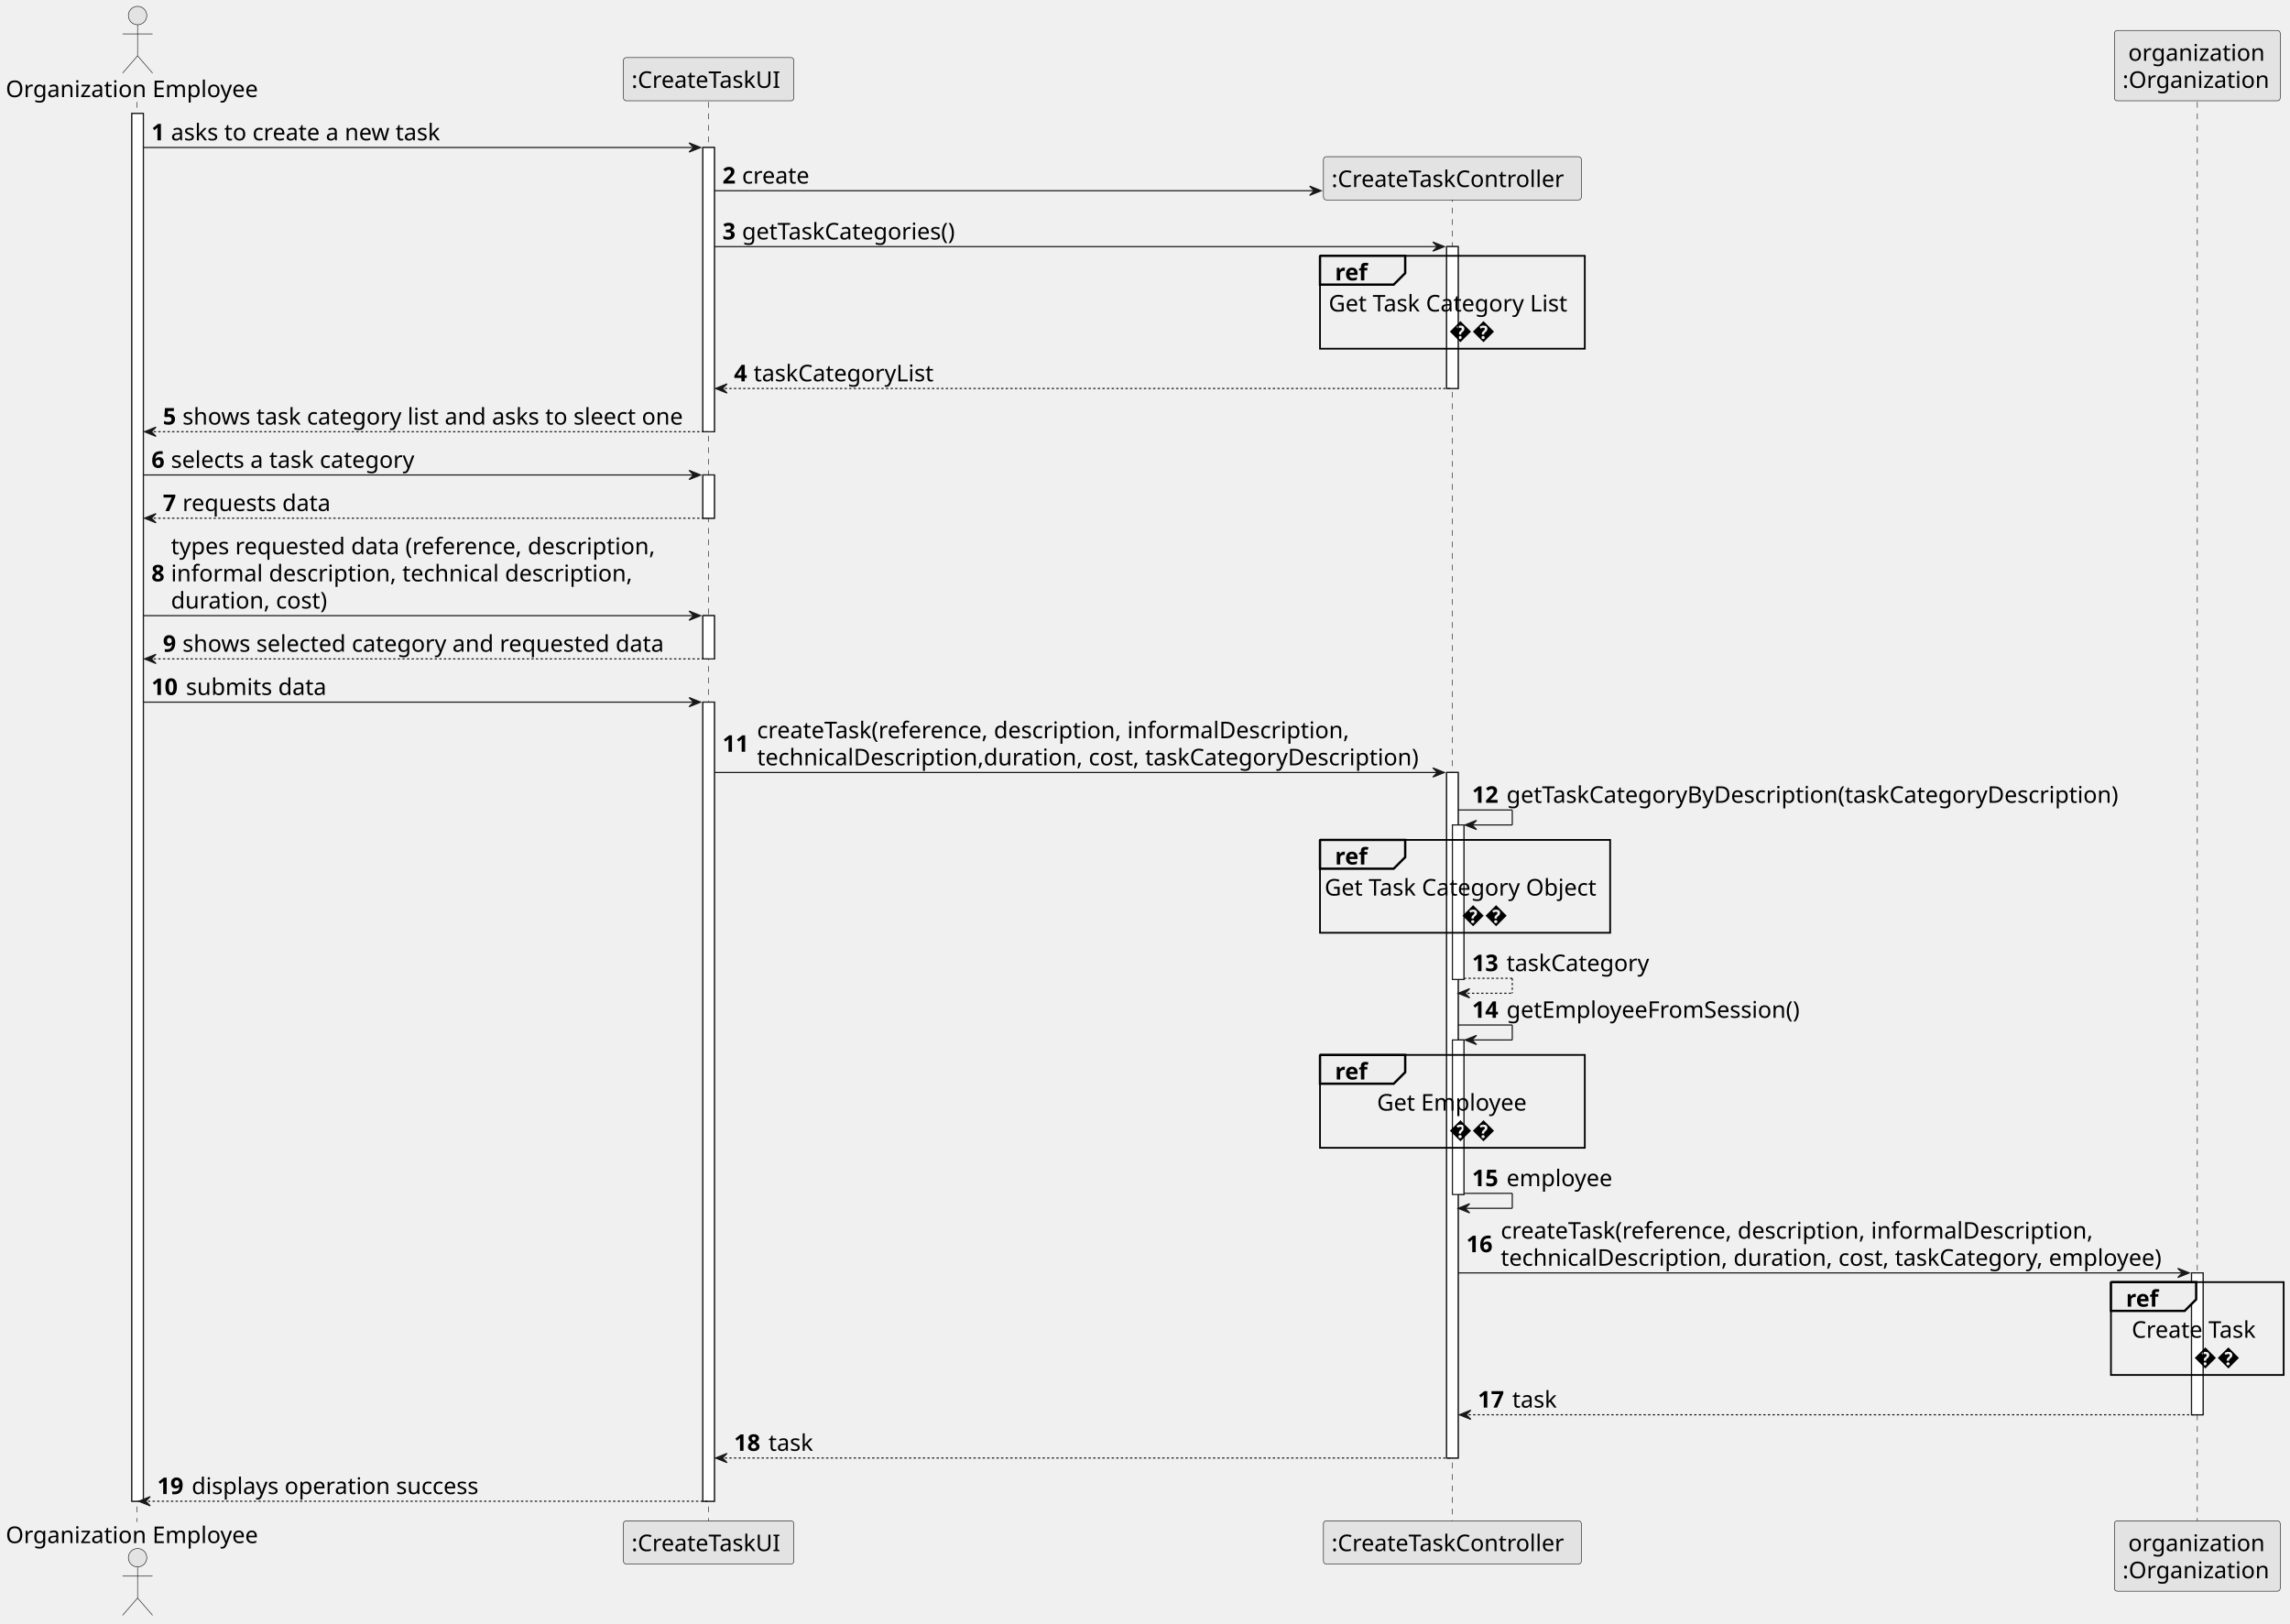
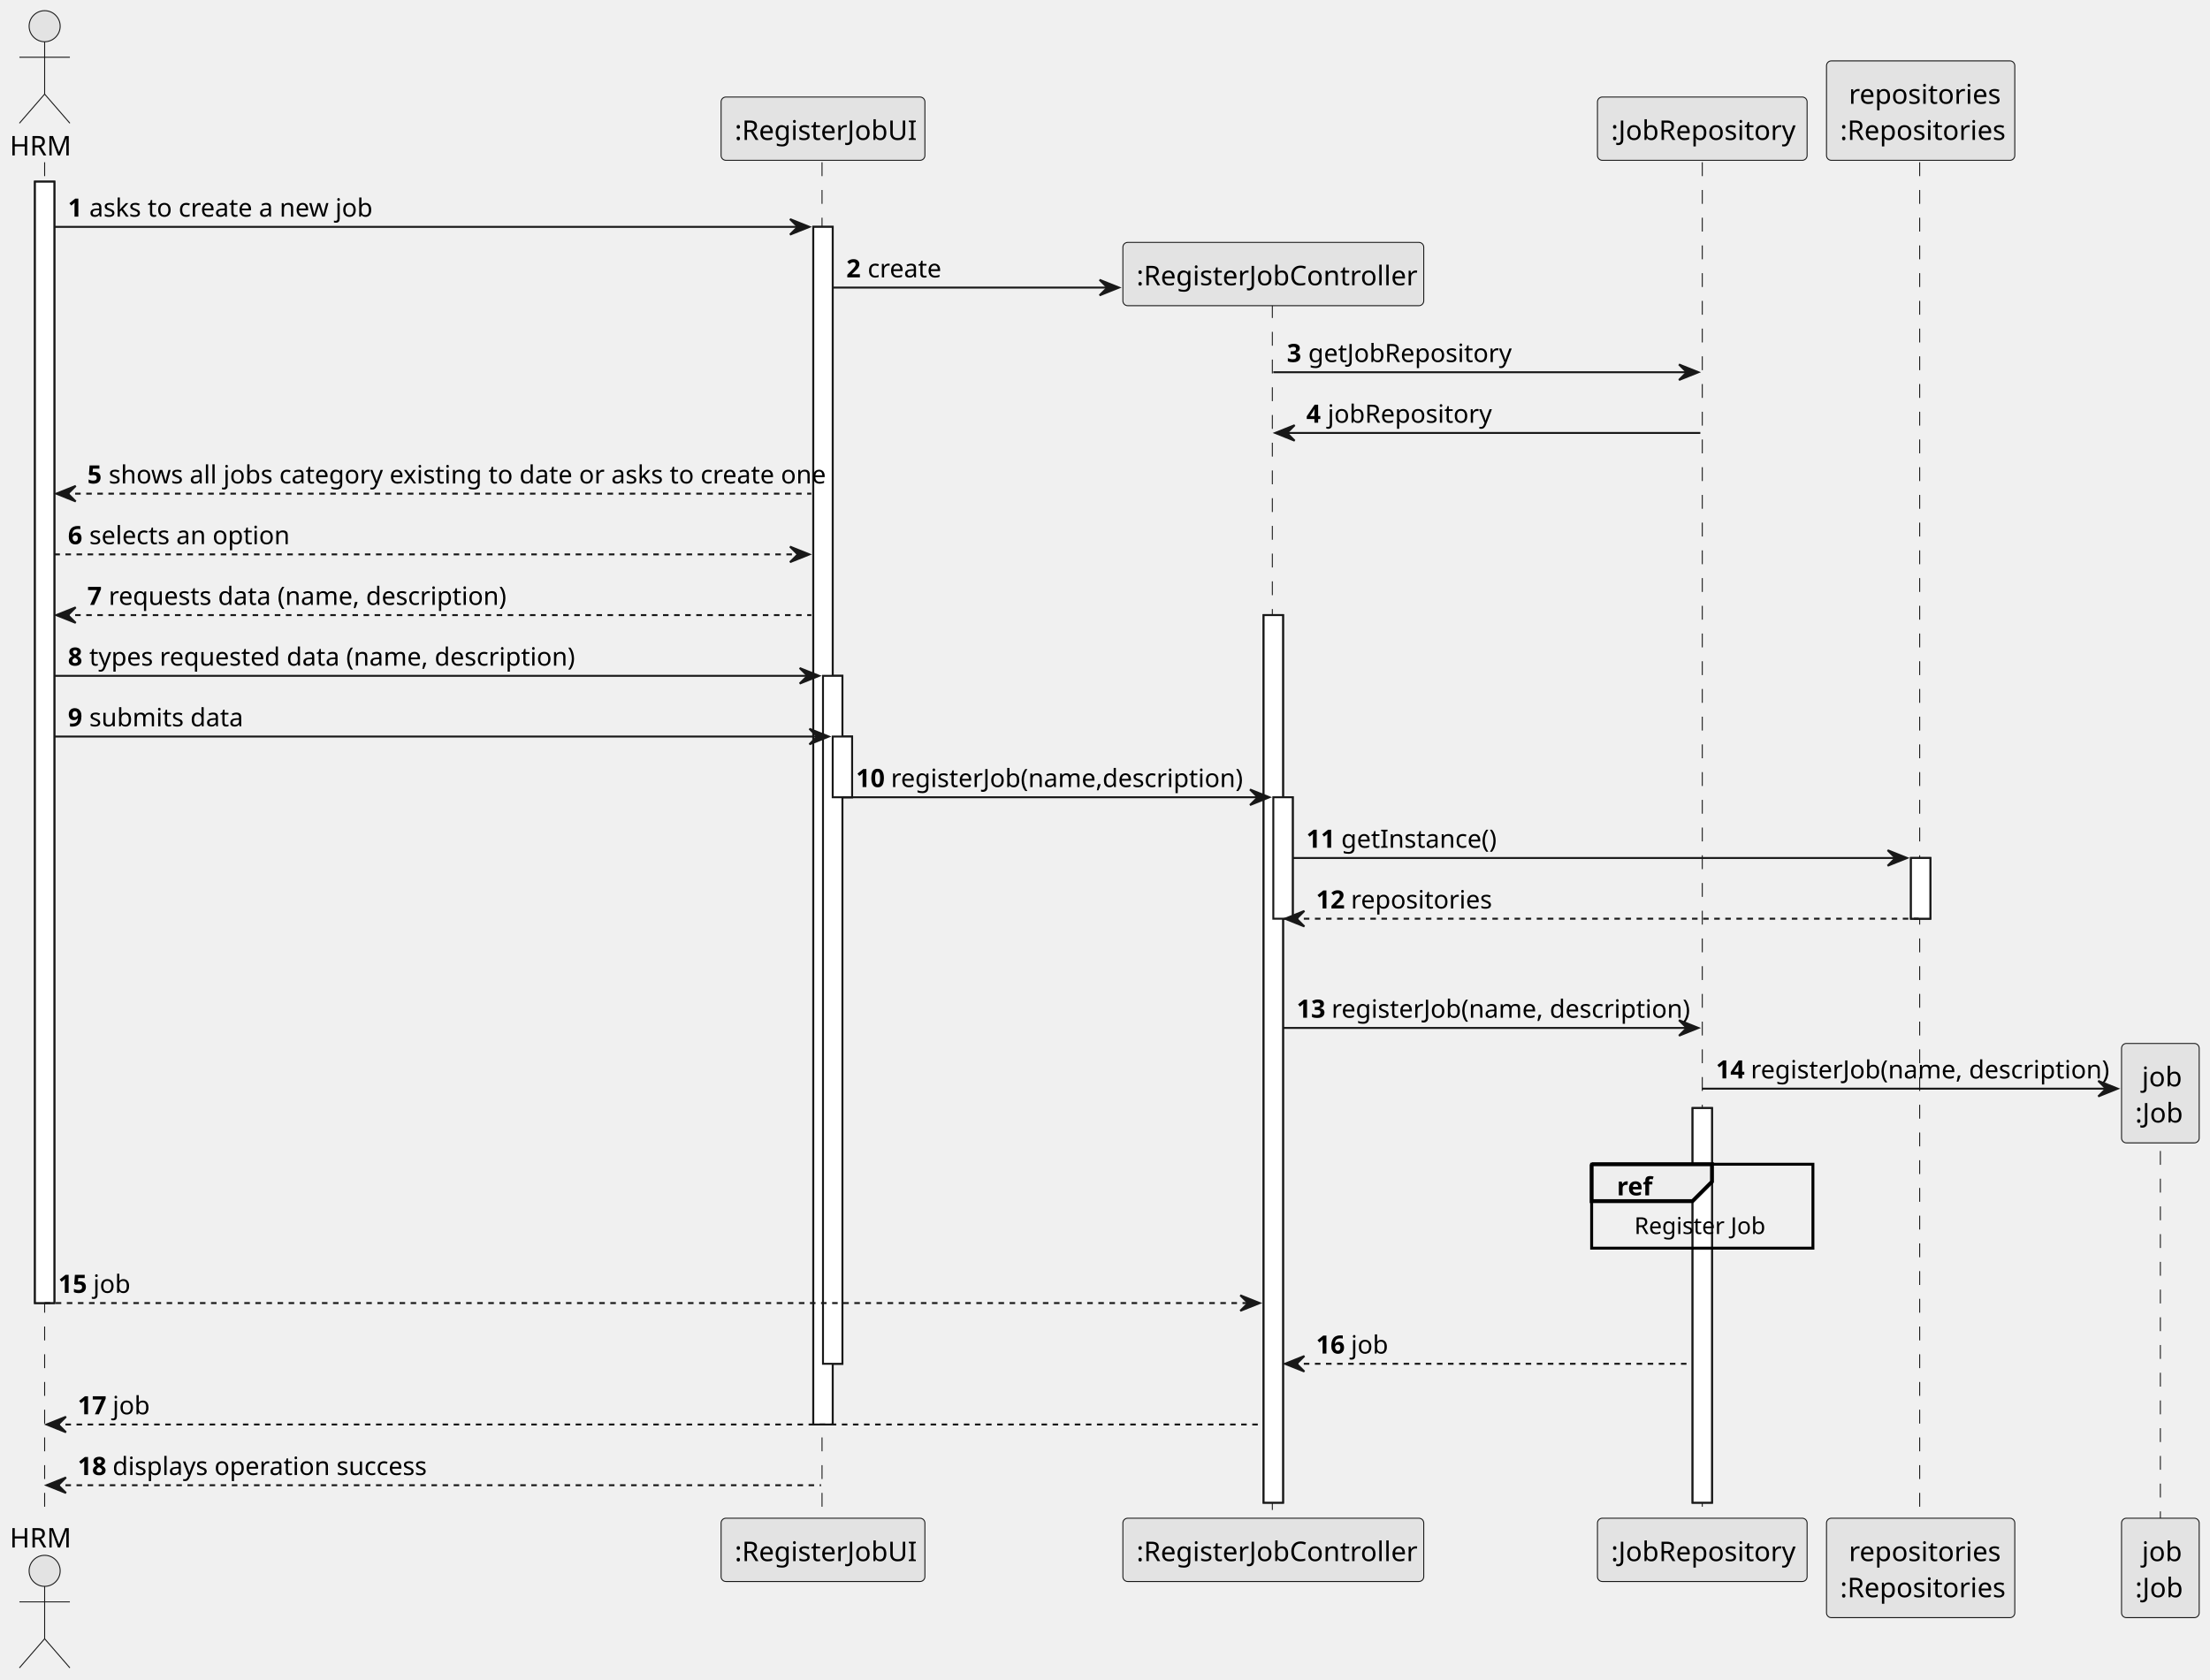
- <svg xmlns="http://www.w3.org/2000/svg" contentStyleType="text/css" height="1410px" preserveAspectRatio="none" style="width:1989px;height:1410px;background:#FFFFFF;" version="1.1" viewBox="0 0 1989 1410" width="1989px" zoomAndPan="magnify">
+ <svg xmlns="http://www.w3.org/2000/svg" contentStyleType="text/css" height="606.2px" preserveAspectRatio="none" style="width:797px;height:606px;background:#FFFFFF;" version="1.1" viewBox="0 0 797 606" width="797.3px" zoomAndPan="magnify">
  <defs />
  <g>
-     <rect fill="#FFFFFF" height="1205.414" style="stroke:#181818;stroke-width:1.0;" width="10" x="114.5" y="98.555" />
-     <rect fill="#FFFFFF" height="246.883" style="stroke:#181818;stroke-width:1.0;" width="10" x="610.5" y="128.109" />
-     <rect fill="#FFFFFF" height="37.555" style="stroke:#181818;stroke-width:1.0;" width="10" x="610.5" y="412.547" />
-     <rect fill="#FFFFFF" height="37.555" style="stroke:#181818;stroke-width:1.0;" width="10" x="610.5" y="534.766" />
-     <rect fill="#FFFFFF" height="694.094" style="stroke:#181818;stroke-width:1.0;" width="10" x="610.5" y="609.875" />
-     <rect fill="#FFFFFF" height="123.219" style="stroke:#181818;stroke-width:1.0;" width="10" x="1256.5" y="214.219" />
-     <rect fill="#FFFFFF" height="595.43" style="stroke:#181818;stroke-width:1.0;" width="10" x="1256.5" y="670.984" />
-     <rect fill="#FFFFFF" height="134.219" style="stroke:#181818;stroke-width:1.0;" width="10" x="1261.5" y="716.539" />
-     <rect fill="#FFFFFF" height="134.219" style="stroke:#181818;stroke-width:1.0;" width="10" x="1261.5" y="903.312" />
-     <rect fill="#FFFFFF" height="123.219" style="stroke:#181818;stroke-width:1.0;" width="10" x="1903.5" y="1105.641" />
-     <line style="stroke:#181818;stroke-width:0.5;stroke-dasharray:5.0,5.0;" x1="119" x2="119" y1="88.555" y2="1321.969" />
-     <line style="stroke:#181818;stroke-width:0.5;stroke-dasharray:5.0,5.0;" x1="615.5" x2="615.5" y1="88.555" y2="1321.969" />
-     <line style="stroke:#181818;stroke-width:0.5;stroke-dasharray:5.0,5.0;" x1="1261.5" x2="1261.5" y1="170.387" y2="1321.969" />
-     <line style="stroke:#181818;stroke-width:0.5;stroke-dasharray:5.0,5.0;" x1="1908.5" x2="1908.5" y1="88.555" y2="1321.969" />
-     <text fill="#000000" font-family="sans-serif" font-size="20" lengthAdjust="spacing" textLength="223" x="5" y="84.336">Organization Employee</text>
-     <ellipse cx="119.5" cy="13.5" fill="#E3E3E3" rx="8" ry="8" style="stroke:#181818;stroke-width:0.5;" />
-     <path d="M119.5,21.5 L119.5,48.5 M106.5,29.5 L132.5,29.5 M119.5,48.5 L106.5,63.5 M119.5,48.5 L132.5,63.5 " fill="none" style="stroke:#181818;stroke-width:0.5;" />
-     <text fill="#000000" font-family="sans-serif" font-size="20" lengthAdjust="spacing" textLength="223" x="5" y="1340.305">Organization Employee</text>
-     <ellipse cx="119.5" cy="1353.023" fill="#E3E3E3" rx="8" ry="8" style="stroke:#181818;stroke-width:0.5;" />
-     <path d="M119.5,1361.023 L119.5,1388.023 M106.5,1369.023 L132.5,1369.023 M119.5,1388.023 L106.5,1403.023 M119.5,1388.023 L132.5,1403.023 " fill="none" style="stroke:#181818;stroke-width:0.5;" />
-     <rect fill="#E3E3E3" height="37.555" rx="2.5" ry="2.5" style="stroke:#181818;stroke-width:0.5;" width="148" x="541.5" y="50" />
-     <text fill="#000000" font-family="sans-serif" font-size="20" lengthAdjust="spacing" textLength="134" x="548.5" y="76.336">:CreateTaskUI</text>
-     <rect fill="#E3E3E3" height="37.555" rx="2.5" ry="2.5" style="stroke:#181818;stroke-width:0.5;" width="148" x="541.5" y="1320.969" />
-     <text fill="#000000" font-family="sans-serif" font-size="20" lengthAdjust="spacing" textLength="134" x="548.5" y="1347.305">:CreateTaskUI</text>
-     <rect fill="#E3E3E3" height="37.555" rx="2.5" ry="2.5" style="stroke:#181818;stroke-width:0.5;" width="224" x="1149.5" y="1320.969" />
-     <text fill="#000000" font-family="sans-serif" font-size="20" lengthAdjust="spacing" textLength="210" x="1156.5" y="1347.305">:CreateTaskController</text>
-     <rect fill="#E3E3E3" height="61.109" rx="2.5" ry="2.5" style="stroke:#181818;stroke-width:0.5;" width="144" x="1836.5" y="26.445" />
-     <text fill="#000000" font-family="sans-serif" font-size="20" lengthAdjust="spacing" textLength="120" x="1848.5" y="52.781">organization</text>
-     <text fill="#000000" font-family="sans-serif" font-size="20" lengthAdjust="spacing" textLength="130" x="1843.5" y="76.336">:Organization</text>
-     <rect fill="#E3E3E3" height="61.109" rx="2.5" ry="2.5" style="stroke:#181818;stroke-width:0.5;" width="144" x="1836.5" y="1320.969" />
-     <text fill="#000000" font-family="sans-serif" font-size="20" lengthAdjust="spacing" textLength="120" x="1848.5" y="1347.305">organization</text>
-     <text fill="#000000" font-family="sans-serif" font-size="20" lengthAdjust="spacing" textLength="130" x="1843.5" y="1370.859">:Organization</text>
-     <rect fill="#FFFFFF" height="1205.414" style="stroke:#181818;stroke-width:1.0;" width="10" x="114.5" y="98.555" />
-     <rect fill="#FFFFFF" height="246.883" style="stroke:#181818;stroke-width:1.0;" width="10" x="610.5" y="128.109" />
-     <rect fill="#FFFFFF" height="37.555" style="stroke:#181818;stroke-width:1.0;" width="10" x="610.5" y="412.547" />
-     <rect fill="#FFFFFF" height="37.555" style="stroke:#181818;stroke-width:1.0;" width="10" x="610.5" y="534.766" />
-     <rect fill="#FFFFFF" height="694.094" style="stroke:#181818;stroke-width:1.0;" width="10" x="610.5" y="609.875" />
-     <rect fill="#FFFFFF" height="123.219" style="stroke:#181818;stroke-width:1.0;" width="10" x="1256.5" y="214.219" />
-     <rect fill="#FFFFFF" height="595.43" style="stroke:#181818;stroke-width:1.0;" width="10" x="1256.5" y="670.984" />
-     <rect fill="#FFFFFF" height="134.219" style="stroke:#181818;stroke-width:1.0;" width="10" x="1261.5" y="716.539" />
-     <rect fill="#FFFFFF" height="134.219" style="stroke:#181818;stroke-width:1.0;" width="10" x="1261.5" y="903.312" />
-     <rect fill="#FFFFFF" height="123.219" style="stroke:#181818;stroke-width:1.0;" width="10" x="1903.5" y="1105.641" />
-     <polygon fill="#181818" points="598.5,124.109,608.5,128.109,598.5,132.109,602.5,128.109" style="stroke:#181818;stroke-width:1.0;" />
-     <line style="stroke:#181818;stroke-width:1.0;" x1="124.5" x2="604.5" y1="128.109" y2="128.109" />
-     <text fill="#000000" font-family="sans-serif" font-size="20" font-weight="bold" lengthAdjust="spacing" textLength="13" x="131.5" y="121.891">1</text>
-     <text fill="#000000" font-family="sans-serif" font-size="20" lengthAdjust="spacing" textLength="239" x="148.5" y="121.891">asks to create a new task</text>
-     <polygon fill="#181818" points="1137.5,161.664,1147.5,165.664,1137.5,169.664,1141.5,165.664" style="stroke:#181818;stroke-width:1.0;" />
-     <line style="stroke:#181818;stroke-width:1.0;" x1="620.5" x2="1143.5" y1="165.664" y2="165.664" />
-     <text fill="#000000" font-family="sans-serif" font-size="20" font-weight="bold" lengthAdjust="spacing" textLength="13" x="627.5" y="159.445">2</text>
-     <text fill="#000000" font-family="sans-serif" font-size="20" lengthAdjust="spacing" textLength="58" x="644.5" y="159.445">create</text>
-     <rect fill="#E3E3E3" height="37.555" rx="2.5" ry="2.5" style="stroke:#181818;stroke-width:0.5;" width="224" x="1149.5" y="136.109" />
-     <text fill="#000000" font-family="sans-serif" font-size="20" lengthAdjust="spacing" textLength="210" x="1156.5" y="162.445">:CreateTaskController</text>
-     <polygon fill="#181818" points="1244.5,210.219,1254.5,214.219,1244.5,218.219,1248.5,214.219" style="stroke:#181818;stroke-width:1.0;" />
-     <line style="stroke:#181818;stroke-width:1.0;" x1="620.5" x2="1250.5" y1="214.219" y2="214.219" />
-     <text fill="#000000" font-family="sans-serif" font-size="20" font-weight="bold" lengthAdjust="spacing" textLength="13" x="627.5" y="208">3</text>
-     <text fill="#000000" font-family="sans-serif" font-size="20" lengthAdjust="spacing" textLength="192" x="644.5" y="208">getTaskCategories()</text>
-     <rect fill="none" height="80.664" style="stroke:#000000;stroke-width:1.5;" width="230" x="1146.5" y="222.219" />
-     <path d="M1146.5,222.219 L1220.5,222.219 L1220.5,237.219 L1210.5,247.219 L1146.5,247.219 L1146.5,222.219 " fill="#EEEEEE" style="stroke:#000000;stroke-width:2.0;" />
-     <text fill="#000000" font-family="sans-serif" font-size="20" font-weight="bold" lengthAdjust="spacing" textLength="29" x="1159.5" y="243.555">ref</text>
-     <text fill="#000000" font-family="sans-serif" font-size="20" lengthAdjust="spacing" textLength="215" x="1154" y="270.555">Get Task Category List</text>
-     <text fill="#000000" font-family="sans-serif" font-size="20" lengthAdjust="spacing" textLength="6" x="1258.5" y="294.109">��</text>
-     <polygon fill="#181818" points="631.5,333.438,621.5,337.438,631.5,341.438,627.5,337.438" style="stroke:#181818;stroke-width:1.0;" />
-     <line style="stroke:#181818;stroke-width:1.0;stroke-dasharray:2.0,2.0;" x1="625.5" x2="1260.5" y1="337.438" y2="337.438" />
-     <text fill="#000000" font-family="sans-serif" font-size="20" font-weight="bold" lengthAdjust="spacing" textLength="13" x="637.5" y="331.219">4</text>
-     <text fill="#000000" font-family="sans-serif" font-size="20" lengthAdjust="spacing" textLength="159" x="654.5" y="331.219">taskCategoryList</text>
-     <polygon fill="#181818" points="135.5,370.992,125.5,374.992,135.5,378.992,131.5,374.992" style="stroke:#181818;stroke-width:1.0;" />
-     <line style="stroke:#181818;stroke-width:1.0;stroke-dasharray:2.0,2.0;" x1="129.5" x2="614.5" y1="374.992" y2="374.992" />
-     <text fill="#000000" font-family="sans-serif" font-size="20" font-weight="bold" lengthAdjust="spacing" textLength="13" x="141.5" y="368.773">5</text>
-     <text fill="#000000" font-family="sans-serif" font-size="20" lengthAdjust="spacing" textLength="445" x="158.5" y="368.773">shows task category list and asks to sleect one</text>
-     <polygon fill="#181818" points="598.5,408.547,608.5,412.547,598.5,416.547,602.5,412.547" style="stroke:#181818;stroke-width:1.0;" />
-     <line style="stroke:#181818;stroke-width:1.0;" x1="124.5" x2="604.5" y1="412.547" y2="412.547" />
-     <text fill="#000000" font-family="sans-serif" font-size="20" font-weight="bold" lengthAdjust="spacing" textLength="13" x="131.5" y="406.328">6</text>
-     <text fill="#000000" font-family="sans-serif" font-size="20" lengthAdjust="spacing" textLength="215" x="148.5" y="406.328">selects a task category</text>
-     <polygon fill="#181818" points="135.5,446.102,125.5,450.102,135.5,454.102,131.5,450.102" style="stroke:#181818;stroke-width:1.0;" />
-     <line style="stroke:#181818;stroke-width:1.0;stroke-dasharray:2.0,2.0;" x1="129.5" x2="614.5" y1="450.102" y2="450.102" />
-     <text fill="#000000" font-family="sans-serif" font-size="20" font-weight="bold" lengthAdjust="spacing" textLength="13" x="141.5" y="443.883">7</text>
-     <text fill="#000000" font-family="sans-serif" font-size="20" lengthAdjust="spacing" textLength="130" x="158.5" y="443.883">requests data</text>
-     <polygon fill="#181818" points="598.5,530.766,608.5,534.766,598.5,538.766,602.5,534.766" style="stroke:#181818;stroke-width:1.0;" />
-     <line style="stroke:#181818;stroke-width:1.0;" x1="124.5" x2="604.5" y1="534.766" y2="534.766" />
-     <text fill="#000000" font-family="sans-serif" font-size="20" font-weight="bold" lengthAdjust="spacing" textLength="13" x="131.5" y="504.992">8</text>
-     <text fill="#000000" font-family="sans-serif" font-size="20" lengthAdjust="spacing" textLength="429" x="148.5" y="481.438">types requested data (reference, description,</text>
-     <text fill="#000000" font-family="sans-serif" font-size="20" lengthAdjust="spacing" textLength="412" x="148.5" y="504.992">informal description, technical description,</text>
-     <text fill="#000000" font-family="sans-serif" font-size="20" lengthAdjust="spacing" textLength="139" x="148.5" y="528.547">duration, cost)</text>
-     <polygon fill="#181818" points="135.5,568.32,125.5,572.32,135.5,576.32,131.5,572.32" style="stroke:#181818;stroke-width:1.0;" />
-     <line style="stroke:#181818;stroke-width:1.0;stroke-dasharray:2.0,2.0;" x1="129.5" x2="614.5" y1="572.32" y2="572.32" />
-     <text fill="#000000" font-family="sans-serif" font-size="20" font-weight="bold" lengthAdjust="spacing" textLength="13" x="141.5" y="566.102">9</text>
-     <text fill="#000000" font-family="sans-serif" font-size="20" lengthAdjust="spacing" textLength="423" x="158.5" y="566.102">shows selected category and requested data</text>
-     <polygon fill="#181818" points="598.5,605.875,608.5,609.875,598.5,613.875,602.5,609.875" style="stroke:#181818;stroke-width:1.0;" />
-     <line style="stroke:#181818;stroke-width:1.0;" x1="124.5" x2="604.5" y1="609.875" y2="609.875" />
-     <text fill="#000000" font-family="sans-serif" font-size="20" font-weight="bold" lengthAdjust="spacing" textLength="26" x="131.5" y="603.656">10</text>
-     <text fill="#000000" font-family="sans-serif" font-size="20" lengthAdjust="spacing" textLength="125" x="161.5" y="603.656">submits data</text>
-     <polygon fill="#181818" points="1244.5,666.984,1254.5,670.984,1244.5,674.984,1248.5,670.984" style="stroke:#181818;stroke-width:1.0;" />
-     <line style="stroke:#181818;stroke-width:1.0;" x1="620.5" x2="1250.5" y1="670.984" y2="670.984" />
-     <text fill="#000000" font-family="sans-serif" font-size="20" font-weight="bold" lengthAdjust="spacing" textLength="26" x="627.5" y="652.988">11</text>
-     <text fill="#000000" font-family="sans-serif" font-size="20" lengthAdjust="spacing" textLength="529" x="657.5" y="641.211">createTask(reference, description, informalDescription,</text>
-     <text fill="#000000" font-family="sans-serif" font-size="20" lengthAdjust="spacing" textLength="587" x="657.5" y="664.766">technicalDescription,duration, cost, taskCategoryDescription)</text>
-     <line style="stroke:#181818;stroke-width:1.0;" x1="1266.5" x2="1313.5" y1="703.539" y2="703.539" />
-     <line style="stroke:#181818;stroke-width:1.0;" x1="1313.5" x2="1313.5" y1="703.539" y2="716.539" />
-     <line style="stroke:#181818;stroke-width:1.0;" x1="1272.5" x2="1313.5" y1="716.539" y2="716.539" />
-     <polygon fill="#181818" points="1282.5,712.539,1272.5,716.539,1282.5,720.539,1278.5,716.539" style="stroke:#181818;stroke-width:1.0;" />
-     <text fill="#000000" font-family="sans-serif" font-size="20" font-weight="bold" lengthAdjust="spacing" textLength="26" x="1278.5" y="697.32">12</text>
-     <text fill="#000000" font-family="sans-serif" font-size="20" lengthAdjust="spacing" textLength="542" x="1308.5" y="697.32">getTaskCategoryByDescription(taskCategoryDescription)</text>
-     <rect fill="none" height="80.664" style="stroke:#000000;stroke-width:1.5;" width="252" x="1146.5" y="729.539" />
-     <path d="M1146.5,729.539 L1220.5,729.539 L1220.5,744.539 L1210.5,754.539 L1146.5,754.539 L1146.5,729.539 " fill="#EEEEEE" style="stroke:#000000;stroke-width:2.0;" />
-     <text fill="#000000" font-family="sans-serif" font-size="20" font-weight="bold" lengthAdjust="spacing" textLength="29" x="1159.5" y="750.875">ref</text>
-     <text fill="#000000" font-family="sans-serif" font-size="20" lengthAdjust="spacing" textLength="244" x="1150.5" y="777.875">Get Task Category Object</text>
-     <text fill="#000000" font-family="sans-serif" font-size="20" lengthAdjust="spacing" textLength="6" x="1269.5" y="801.43">��</text>
-     <line style="stroke:#181818;stroke-width:1.0;stroke-dasharray:2.0,2.0;" x1="1271.5" x2="1313.5" y1="849.758" y2="849.758" />
-     <line style="stroke:#181818;stroke-width:1.0;stroke-dasharray:2.0,2.0;" x1="1313.5" x2="1313.5" y1="849.758" y2="862.758" />
-     <line style="stroke:#181818;stroke-width:1.0;stroke-dasharray:2.0,2.0;" x1="1266.5" x2="1313.5" y1="862.758" y2="862.758" />
-     <polygon fill="#181818" points="1276.5,858.758,1266.5,862.758,1276.5,866.758,1272.5,862.758" style="stroke:#181818;stroke-width:1.0;" />
-     <text fill="#000000" font-family="sans-serif" font-size="20" font-weight="bold" lengthAdjust="spacing" textLength="26" x="1278.5" y="843.539">13</text>
-     <text fill="#000000" font-family="sans-serif" font-size="20" lengthAdjust="spacing" textLength="125" x="1308.5" y="843.539">taskCategory</text>
-     <line style="stroke:#181818;stroke-width:1.0;" x1="1266.5" x2="1313.5" y1="890.312" y2="890.312" />
-     <line style="stroke:#181818;stroke-width:1.0;" x1="1313.5" x2="1313.5" y1="890.312" y2="903.312" />
-     <line style="stroke:#181818;stroke-width:1.0;" x1="1272.5" x2="1313.5" y1="903.312" y2="903.312" />
-     <polygon fill="#181818" points="1282.5,899.312,1272.5,903.312,1282.5,907.312,1278.5,903.312" style="stroke:#181818;stroke-width:1.0;" />
-     <text fill="#000000" font-family="sans-serif" font-size="20" font-weight="bold" lengthAdjust="spacing" textLength="26" x="1278.5" y="884.094">14</text>
-     <text fill="#000000" font-family="sans-serif" font-size="20" lengthAdjust="spacing" textLength="259" x="1308.5" y="884.094">getEmployeeFromSession()</text>
-     <rect fill="none" height="80.664" style="stroke:#000000;stroke-width:1.5;" width="230" x="1146.5" y="916.312" />
-     <path d="M1146.5,916.312 L1220.5,916.312 L1220.5,931.312 L1210.5,941.312 L1146.5,941.312 L1146.5,916.312 " fill="#EEEEEE" style="stroke:#000000;stroke-width:2.0;" />
-     <text fill="#000000" font-family="sans-serif" font-size="20" font-weight="bold" lengthAdjust="spacing" textLength="29" x="1159.5" y="937.648">ref</text>
-     <text fill="#000000" font-family="sans-serif" font-size="20" lengthAdjust="spacing" textLength="131" x="1196" y="964.648">Get Employee</text>
-     <text fill="#000000" font-family="sans-serif" font-size="20" lengthAdjust="spacing" textLength="6" x="1258.5" y="988.203">��</text>
-     <line style="stroke:#181818;stroke-width:1.0;" x1="1271.5" x2="1313.5" y1="1036.531" y2="1036.531" />
-     <line style="stroke:#181818;stroke-width:1.0;" x1="1313.5" x2="1313.5" y1="1036.531" y2="1049.531" />
-     <line style="stroke:#181818;stroke-width:1.0;" x1="1266.5" x2="1313.5" y1="1049.531" y2="1049.531" />
-     <polygon fill="#181818" points="1276.5,1045.531,1266.5,1049.531,1276.5,1053.531,1272.5,1049.531" style="stroke:#181818;stroke-width:1.0;" />
-     <text fill="#000000" font-family="sans-serif" font-size="20" font-weight="bold" lengthAdjust="spacing" textLength="26" x="1278.5" y="1030.312">15</text>
-     <text fill="#000000" font-family="sans-serif" font-size="20" lengthAdjust="spacing" textLength="93" x="1308.5" y="1030.312">employee</text>
-     <polygon fill="#181818" points="1891.5,1101.641,1901.5,1105.641,1891.5,1109.641,1895.5,1105.641" style="stroke:#181818;stroke-width:1.0;" />
-     <line style="stroke:#181818;stroke-width:1.0;" x1="1266.5" x2="1897.5" y1="1105.641" y2="1105.641" />
-     <text fill="#000000" font-family="sans-serif" font-size="20" font-weight="bold" lengthAdjust="spacing" textLength="26" x="1273.5" y="1087.645">16</text>
-     <text fill="#000000" font-family="sans-serif" font-size="20" lengthAdjust="spacing" textLength="529" x="1303.5" y="1075.867">createTask(reference, description, informalDescription,</text>
-     <text fill="#000000" font-family="sans-serif" font-size="20" lengthAdjust="spacing" textLength="588" x="1303.5" y="1099.422">technicalDescription, duration, cost, taskCategory, employee)</text>
-     <rect fill="none" height="80.664" style="stroke:#000000;stroke-width:1.5;" width="150" x="1833.5" y="1113.641" />
-     <path d="M1833.5,1113.641 L1907.5,1113.641 L1907.5,1128.641 L1897.5,1138.641 L1833.5,1138.641 L1833.5,1113.641 " fill="#EEEEEE" style="stroke:#000000;stroke-width:2.0;" />
-     <text fill="#000000" font-family="sans-serif" font-size="20" font-weight="bold" lengthAdjust="spacing" textLength="29" x="1846.5" y="1134.977">ref</text>
-     <text fill="#000000" font-family="sans-serif" font-size="20" lengthAdjust="spacing" textLength="114" x="1851.5" y="1161.977">Create Task</text>
-     <text fill="#000000" font-family="sans-serif" font-size="20" lengthAdjust="spacing" textLength="6" x="1905.5" y="1185.531">��</text>
-     <polygon fill="#181818" points="1277.5,1224.859,1267.5,1228.859,1277.5,1232.859,1273.5,1228.859" style="stroke:#181818;stroke-width:1.0;" />
-     <line style="stroke:#181818;stroke-width:1.0;stroke-dasharray:2.0,2.0;" x1="1271.5" x2="1907.5" y1="1228.859" y2="1228.859" />
-     <text fill="#000000" font-family="sans-serif" font-size="20" font-weight="bold" lengthAdjust="spacing" textLength="26" x="1283.5" y="1222.641">17</text>
-     <text fill="#000000" font-family="sans-serif" font-size="20" lengthAdjust="spacing" textLength="40" x="1313.5" y="1222.641">task</text>
-     <polygon fill="#181818" points="631.5,1262.414,621.5,1266.414,631.5,1270.414,627.5,1266.414" style="stroke:#181818;stroke-width:1.0;" />
-     <line style="stroke:#181818;stroke-width:1.0;stroke-dasharray:2.0,2.0;" x1="625.5" x2="1260.5" y1="1266.414" y2="1266.414" />
-     <text fill="#000000" font-family="sans-serif" font-size="20" font-weight="bold" lengthAdjust="spacing" textLength="26" x="637.5" y="1260.195">18</text>
-     <text fill="#000000" font-family="sans-serif" font-size="20" lengthAdjust="spacing" textLength="40" x="667.5" y="1260.195">task</text>
-     <polygon fill="#181818" points="130.5,1299.969,120.5,1303.969,130.5,1307.969,126.5,1303.969" style="stroke:#181818;stroke-width:1.0;" />
-     <line style="stroke:#181818;stroke-width:1.0;stroke-dasharray:2.0,2.0;" x1="124.5" x2="614.5" y1="1303.969" y2="1303.969" />
-     <text fill="#000000" font-family="sans-serif" font-size="20" font-weight="bold" lengthAdjust="spacing" textLength="26" x="136.5" y="1297.75">19</text>
-     <text fill="#000000" font-family="sans-serif" font-size="20" lengthAdjust="spacing" textLength="256" x="166.5" y="1297.75">displays operation success</text>
+     <rect fill="#FFFFFF" height="404.529" style="stroke:#181818;stroke-width:0.7;" width="7" x="12.6" y="65.535" />
+     <rect fill="#FFFFFF" height="432.033" style="stroke:#181818;stroke-width:0.7;" width="7" x="293.3" y="81.838" />
+     <rect fill="#FFFFFF" height="248.172" style="stroke:#181818;stroke-width:0.7;" width="7" x="296.8" y="243.796" />
+     <rect fill="#FFFFFF" height="21.904" style="stroke:#181818;stroke-width:0.7;" width="7" x="300.3" y="265.699" />
+     <rect fill="#FFFFFF" height="320.183" style="stroke:#181818;stroke-width:0.7;" width="7" x="455.7" y="221.892" />
+     <rect fill="#FFFFFF" height="43.807" style="stroke:#181818;stroke-width:0.7;" width="7" x="459.2" y="287.603" />
+     <rect fill="#FFFFFF" height="142.357" style="stroke:#181818;stroke-width:0.7;" width="7" x="610.4" y="399.718" />
+     <rect fill="#FFFFFF" height="21.904" style="stroke:#181818;stroke-width:0.7;" width="7" x="689.15" y="309.507" />
+     <line style="stroke:#181818;stroke-width:0.35;stroke-dasharray:5.0,5.0;" x1="16.1" x2="16.1" y1="58.535" y2="548.375" />
+     <line style="stroke:#181818;stroke-width:0.35;stroke-dasharray:5.0,5.0;" x1="296.45" x2="296.45" y1="58.535" y2="548.375" />
+     <line style="stroke:#181818;stroke-width:0.35;stroke-dasharray:5.0,5.0;" x1="458.85" x2="458.85" y1="109.706" y2="548.375" />
+     <line style="stroke:#181818;stroke-width:0.35;stroke-dasharray:5.0,5.0;" x1="613.9" x2="613.9" y1="58.535" y2="548.375" />
+     <line style="stroke:#181818;stroke-width:0.35;stroke-dasharray:5.0,5.0;" x1="692.3" x2="692.3" y1="58.535" y2="548.375" />
+     <line style="stroke:#181818;stroke-width:0.35;stroke-dasharray:5.0,5.0;" x1="779.1" x2="779.1" y1="405.199" y2="548.375" />
+     <text fill="#000000" font-family="sans-serif" font-size="9.8" lengthAdjust="spacing" textLength="21" x="3.5" y="56.075">HRM</text>
+     <ellipse cx="16.1" cy="9.45" fill="#E3E3E3" rx="5.6" ry="5.6" style="stroke:#181818;stroke-width:0.35;" />
+     <path d="M16.1,15.05 L16.1,33.95 M7,20.65 L25.2,20.65 M16.1,33.95 L7,44.45 M16.1,33.95 L25.2,44.45 " fill="none" style="stroke:#181818;stroke-width:0.35;" />
+     <text fill="#000000" font-family="sans-serif" font-size="9.8" lengthAdjust="spacing" textLength="21" x="3.5" y="558.25">HRM</text>
+     <ellipse cx="16.1" cy="566.66" fill="#E3E3E3" rx="5.6" ry="5.6" style="stroke:#181818;stroke-width:0.35;" />
+     <path d="M16.1,572.26 L16.1,591.16 M7,577.86 L25.2,577.86 M16.1,591.16 L7,601.66 M16.1,591.16 L25.2,601.66 " fill="none" style="stroke:#181818;stroke-width:0.35;" />
+     <rect fill="#E3E3E3" height="22.835" rx="1.75" ry="1.75" style="stroke:#181818;stroke-width:0.35;" width="73.5" x="260.05" y="35" />
+     <text fill="#000000" font-family="sans-serif" font-size="9.8" lengthAdjust="spacing" textLength="63.7" x="264.95" y="50.475">:RegisterJobUI</text>
+     <rect fill="#E3E3E3" height="22.835" rx="1.75" ry="1.75" style="stroke:#181818;stroke-width:0.35;" width="73.5" x="260.05" y="547.675" />
+     <text fill="#000000" font-family="sans-serif" font-size="9.8" lengthAdjust="spacing" textLength="63.7" x="264.95" y="563.15">:RegisterJobUI</text>
+     <rect fill="#E3E3E3" height="22.835" rx="1.75" ry="1.75" style="stroke:#181818;stroke-width:0.35;" width="108.5" x="404.95" y="547.675" />
+     <text fill="#000000" font-family="sans-serif" font-size="9.8" lengthAdjust="spacing" textLength="98.7" x="409.85" y="563.15">:RegisterJobController</text>
+     <rect fill="#E3E3E3" height="22.835" rx="1.75" ry="1.75" style="stroke:#181818;stroke-width:0.35;" width="75.6" x="576.1" y="35" />
+     <text fill="#000000" font-family="sans-serif" font-size="9.8" lengthAdjust="spacing" textLength="65.8" x="581" y="50.475">:JobRepository</text>
+     <rect fill="#E3E3E3" height="22.835" rx="1.75" ry="1.75" style="stroke:#181818;stroke-width:0.35;" width="75.6" x="576.1" y="547.675" />
+     <text fill="#000000" font-family="sans-serif" font-size="9.8" lengthAdjust="spacing" textLength="65.8" x="581" y="563.15">:JobRepository</text>
+     <rect fill="#E3E3E3" height="35.87" rx="1.75" ry="1.75" style="stroke:#181818;stroke-width:0.35;" width="67.9" x="658.7" y="21.965" />
+     <text fill="#000000" font-family="sans-serif" font-size="9.8" lengthAdjust="spacing" textLength="51.8" x="666.75" y="37.44">repositories</text>
+     <text fill="#000000" font-family="sans-serif" font-size="9.8" lengthAdjust="spacing" textLength="58.1" x="663.6" y="50.475">:Repositories</text>
+     <rect fill="#E3E3E3" height="35.87" rx="1.75" ry="1.75" style="stroke:#181818;stroke-width:0.35;" width="67.9" x="658.7" y="547.675" />
+     <text fill="#000000" font-family="sans-serif" font-size="9.8" lengthAdjust="spacing" textLength="51.8" x="666.75" y="563.15">repositories</text>
+     <text fill="#000000" font-family="sans-serif" font-size="9.8" lengthAdjust="spacing" textLength="58.1" x="663.6" y="576.185">:Repositories</text>
+     <rect fill="#E3E3E3" height="35.87" rx="1.75" ry="1.75" style="stroke:#181818;stroke-width:0.35;" width="28" x="765.1" y="547.675" />
+     <text fill="#000000" font-family="sans-serif" font-size="9.8" lengthAdjust="spacing" textLength="13.3" x="772.45" y="563.15">job</text>
+     <text fill="#000000" font-family="sans-serif" font-size="9.8" lengthAdjust="spacing" textLength="18.2" x="770" y="576.185">:Job</text>
+     <rect fill="#FFFFFF" height="404.529" style="stroke:#181818;stroke-width:0.7;" width="7" x="12.6" y="65.535" />
+     <rect fill="#FFFFFF" height="432.033" style="stroke:#181818;stroke-width:0.7;" width="7" x="293.3" y="81.838" />
+     <rect fill="#FFFFFF" height="248.172" style="stroke:#181818;stroke-width:0.7;" width="7" x="296.8" y="243.796" />
+     <rect fill="#FFFFFF" height="21.904" style="stroke:#181818;stroke-width:0.7;" width="7" x="300.3" y="265.699" />
+     <rect fill="#FFFFFF" height="320.183" style="stroke:#181818;stroke-width:0.7;" width="7" x="455.7" y="221.892" />
+     <rect fill="#FFFFFF" height="43.807" style="stroke:#181818;stroke-width:0.7;" width="7" x="459.2" y="287.603" />
+     <rect fill="#FFFFFF" height="142.357" style="stroke:#181818;stroke-width:0.7;" width="7" x="610.4" y="399.718" />
+     <rect fill="#FFFFFF" height="21.904" style="stroke:#181818;stroke-width:0.7;" width="7" x="689.15" y="309.507" />
+     <polygon fill="#181818" points="284.9,79.038,291.9,81.838,284.9,84.638,287.7,81.838" style="stroke:#181818;stroke-width:0.7;" />
+     <line style="stroke:#181818;stroke-width:0.7;" x1="19.6" x2="289.1" y1="81.838" y2="81.838" />
+     <text fill="#000000" font-family="sans-serif" font-size="9.1" font-weight="bold" lengthAdjust="spacing" textLength="4.9" x="24.5" y="78.155">1</text>
+     <text fill="#000000" font-family="sans-serif" font-size="9.1" lengthAdjust="spacing" textLength="99.4" x="32.2" y="78.155">asks to create a new job</text>
+     <polygon fill="#181818" points="396.55,100.942,403.55,103.742,396.55,106.542,399.35,103.742" style="stroke:#181818;stroke-width:0.7;" />
+     <line style="stroke:#181818;stroke-width:0.7;" x1="300.3" x2="400.75" y1="103.742" y2="103.742" />
+     <text fill="#000000" font-family="sans-serif" font-size="9.1" font-weight="bold" lengthAdjust="spacing" textLength="4.9" x="305.2" y="100.058">2</text>
+     <text fill="#000000" font-family="sans-serif" font-size="9.1" lengthAdjust="spacing" textLength="25.2" x="312.9" y="100.058">create</text>
+     <rect fill="#E3E3E3" height="22.835" rx="1.75" ry="1.75" style="stroke:#181818;stroke-width:0.35;" width="108.5" x="404.95" y="87.439" />
+     <text fill="#000000" font-family="sans-serif" font-size="9.8" lengthAdjust="spacing" textLength="98.7" x="409.85" y="102.914">:RegisterJobController</text>
+     <polygon fill="#181818" points="605.5,131.477,612.5,134.277,605.5,137.077,608.3,134.277" style="stroke:#181818;stroke-width:0.7;" />
+     <line style="stroke:#181818;stroke-width:0.7;" x1="459.2" x2="609.7" y1="134.277" y2="134.277" />
+     <text fill="#000000" font-family="sans-serif" font-size="9.1" font-weight="bold" lengthAdjust="spacing" textLength="4.9" x="464.1" y="130.593">3</text>
+     <text fill="#000000" font-family="sans-serif" font-size="9.1" lengthAdjust="spacing" textLength="70" x="471.8" y="130.593">getJobRepository</text>
+     <polygon fill="#181818" points="466.9,153.381,459.9,156.181,466.9,158.981,464.1,156.181" style="stroke:#181818;stroke-width:0.7;" />
+     <line style="stroke:#181818;stroke-width:0.7;" x1="462.7" x2="613.2" y1="156.181" y2="156.181" />
+     <text fill="#000000" font-family="sans-serif" font-size="9.1" font-weight="bold" lengthAdjust="spacing" textLength="4.9" x="471.1" y="152.497">4</text>
+     <text fill="#000000" font-family="sans-serif" font-size="9.1" lengthAdjust="spacing" textLength="55.3" x="478.8" y="152.497">jobRepository</text>
+     <polygon fill="#181818" points="27.3,175.284,20.3,178.084,27.3,180.884,24.5,178.084" style="stroke:#181818;stroke-width:0.7;" />
+     <line style="stroke:#181818;stroke-width:0.7;stroke-dasharray:2.0,2.0;" x1="23.1" x2="292.6" y1="178.084" y2="178.084" />
+     <text fill="#000000" font-family="sans-serif" font-size="9.1" font-weight="bold" lengthAdjust="spacing" textLength="4.9" x="31.5" y="174.4">5</text>
+     <text fill="#000000" font-family="sans-serif" font-size="9.1" lengthAdjust="spacing" textLength="249.2" x="39.2" y="174.4">shows all jobs category existing to date or asks to create one</text>
+     <polygon fill="#181818" points="284.9,197.188,291.9,199.988,284.9,202.788,287.7,199.988" style="stroke:#181818;stroke-width:0.7;" />
+     <line style="stroke:#181818;stroke-width:0.7;stroke-dasharray:2.0,2.0;" x1="19.6" x2="289.1" y1="199.988" y2="199.988" />
+     <text fill="#000000" font-family="sans-serif" font-size="9.1" font-weight="bold" lengthAdjust="spacing" textLength="4.9" x="24.5" y="196.304">6</text>
+     <text fill="#000000" font-family="sans-serif" font-size="9.1" lengthAdjust="spacing" textLength="69.3" x="32.2" y="196.304">selects an option</text>
+     <polygon fill="#181818" points="27.3,219.092,20.3,221.892,27.3,224.692,24.5,221.892" style="stroke:#181818;stroke-width:0.7;" />
+     <line style="stroke:#181818;stroke-width:0.7;stroke-dasharray:2.0,2.0;" x1="23.1" x2="292.6" y1="221.892" y2="221.892" />
+     <text fill="#000000" font-family="sans-serif" font-size="9.1" font-weight="bold" lengthAdjust="spacing" textLength="4.9" x="31.5" y="218.208">7</text>
+     <text fill="#000000" font-family="sans-serif" font-size="9.1" lengthAdjust="spacing" textLength="135.8" x="39.2" y="218.208">requests data (name, description)</text>
+     <polygon fill="#181818" points="288.4,240.995,295.4,243.796,288.4,246.595,291.2,243.796" style="stroke:#181818;stroke-width:0.7;" />
+     <line style="stroke:#181818;stroke-width:0.7;" x1="19.6" x2="292.6" y1="243.796" y2="243.796" />
+     <text fill="#000000" font-family="sans-serif" font-size="9.1" font-weight="bold" lengthAdjust="spacing" textLength="4.9" x="24.5" y="240.112">8</text>
+     <text fill="#000000" font-family="sans-serif" font-size="9.1" lengthAdjust="spacing" textLength="165.9" x="32.2" y="240.112">types requested data (name, description)</text>
+     <polygon fill="#181818" points="291.9,262.899,298.9,265.699,291.9,268.499,294.7,265.699" style="stroke:#181818;stroke-width:0.7;" />
+     <line style="stroke:#181818;stroke-width:0.7;" x1="19.6" x2="296.1" y1="265.699" y2="265.699" />
+     <text fill="#000000" font-family="sans-serif" font-size="9.1" font-weight="bold" lengthAdjust="spacing" textLength="4.9" x="24.5" y="262.015">9</text>
+     <text fill="#000000" font-family="sans-serif" font-size="9.1" lengthAdjust="spacing" textLength="52.5" x="32.2" y="262.015">submits data</text>
+     <polygon fill="#181818" points="450.8,284.803,457.8,287.603,450.8,290.403,453.6,287.603" style="stroke:#181818;stroke-width:0.7;" />
+     <line style="stroke:#181818;stroke-width:0.7;" x1="303.8" x2="455" y1="287.603" y2="287.603" />
+     <text fill="#000000" font-family="sans-serif" font-size="9.1" font-weight="bold" lengthAdjust="spacing" textLength="9.8" x="308.7" y="283.919">10</text>
+     <text fill="#000000" font-family="sans-serif" font-size="9.1" lengthAdjust="spacing" textLength="119" x="321.3" y="283.919">registerJob(name,description)</text>
+     <polygon fill="#181818" points="680.75,306.707,687.75,309.507,680.75,312.307,683.55,309.507" style="stroke:#181818;stroke-width:0.7;" />
+     <line style="stroke:#181818;stroke-width:0.7;" x1="466.2" x2="684.95" y1="309.507" y2="309.507" />
+     <text fill="#000000" font-family="sans-serif" font-size="9.1" font-weight="bold" lengthAdjust="spacing" textLength="9.8" x="471.1" y="305.823">11</text>
+     <text fill="#000000" font-family="sans-serif" font-size="9.1" lengthAdjust="spacing" textLength="52.5" x="483.7" y="305.823">getInstance()</text>
+     <polygon fill="#181818" points="470.4,328.61,463.4,331.41,470.4,334.21,467.6,331.41" style="stroke:#181818;stroke-width:0.7;" />
+     <line style="stroke:#181818;stroke-width:0.7;stroke-dasharray:2.0,2.0;" x1="466.2" x2="691.95" y1="331.41" y2="331.41" />
+     <text fill="#000000" font-family="sans-serif" font-size="9.1" font-weight="bold" lengthAdjust="spacing" textLength="9.8" x="474.6" y="327.726">12</text>
+     <text fill="#000000" font-family="sans-serif" font-size="9.1" lengthAdjust="spacing" textLength="46.9" x="487.2" y="327.726">repositories</text>
+     <polygon fill="#181818" points="605.5,368.014,612.5,370.814,605.5,373.614,608.3,370.814" style="stroke:#181818;stroke-width:0.7;" />
+     <line style="stroke:#181818;stroke-width:0.7;" x1="462.7" x2="609.7" y1="370.814" y2="370.814" />
+     <text fill="#000000" font-family="sans-serif" font-size="9.1" font-weight="bold" lengthAdjust="spacing" textLength="9.8" x="467.6" y="367.13">13</text>
+     <text fill="#000000" font-family="sans-serif" font-size="9.1" lengthAdjust="spacing" textLength="121.8" x="480.2" y="367.13">registerJob(name, description)</text>
+     <polygon fill="#181818" points="756.7,389.918,763.7,392.718,756.7,395.518,759.5,392.718" style="stroke:#181818;stroke-width:0.7;" />
+     <line style="stroke:#181818;stroke-width:0.7;" x1="613.9" x2="760.9" y1="392.718" y2="392.718" />
+     <text fill="#000000" font-family="sans-serif" font-size="9.1" font-weight="bold" lengthAdjust="spacing" textLength="9.8" x="618.8" y="389.034">14</text>
+     <text fill="#000000" font-family="sans-serif" font-size="9.1" lengthAdjust="spacing" textLength="121.8" x="631.4" y="389.034">registerJob(name, description)</text>
+     <rect fill="#E3E3E3" height="35.87" rx="1.75" ry="1.75" style="stroke:#181818;stroke-width:0.35;" width="28" x="765.1" y="376.414" />
+     <text fill="#000000" font-family="sans-serif" font-size="9.8" lengthAdjust="spacing" textLength="13.3" x="772.45" y="391.889">job</text>
+     <text fill="#000000" font-family="sans-serif" font-size="9.8" lengthAdjust="spacing" textLength="18.2" x="770" y="404.924">:Job</text>
+     <rect fill="none" height="30.276" style="stroke:#000000;stroke-width:1.05;" width="79.8" x="574" y="419.984" />
+     <path d="M574,419.984 L617.4,419.984 L617.4,426.284 L610.4,433.284 L574,433.284 L574,419.984 " fill="#EEEEEE" style="stroke:#000000;stroke-width:1.4;" />
+     <text fill="#000000" font-family="sans-serif" font-size="9.1" font-weight="bold" lengthAdjust="spacing" textLength="11.9" x="583.1" y="431.203">ref</text>
+     <text fill="#000000" font-family="sans-serif" font-size="8.4" lengthAdjust="spacing" textLength="49" x="589.4" y="445.148">Register Job</text>
+     <polygon fill="#181818" points="447.3,467.264,454.3,470.064,447.3,472.864,450.1,470.064" style="stroke:#181818;stroke-width:0.7;" />
+     <line style="stroke:#181818;stroke-width:0.7;stroke-dasharray:2.0,2.0;" x1="16.1" x2="451.5" y1="470.064" y2="470.064" />
+     <text fill="#000000" font-family="sans-serif" font-size="9.1" font-weight="bold" lengthAdjust="spacing" textLength="9.8" x="21" y="466.38">15</text>
+     <text fill="#000000" font-family="sans-serif" font-size="9.1" lengthAdjust="spacing" textLength="11.9" x="33.6" y="466.38">job</text>
+     <polygon fill="#181818" points="470.4,489.167,463.4,491.967,470.4,494.767,467.6,491.967" style="stroke:#181818;stroke-width:0.7;" />
+     <line style="stroke:#181818;stroke-width:0.7;stroke-dasharray:2.0,2.0;" x1="466.2" x2="609.7" y1="491.967" y2="491.967" />
+     <text fill="#000000" font-family="sans-serif" font-size="9.1" font-weight="bold" lengthAdjust="spacing" textLength="9.8" x="474.6" y="488.284">16</text>
+     <text fill="#000000" font-family="sans-serif" font-size="9.1" lengthAdjust="spacing" textLength="11.9" x="487.2" y="488.284">job</text>
+     <polygon fill="#181818" points="23.8,511.071,16.8,513.871,23.8,516.671,21,513.871" style="stroke:#181818;stroke-width:0.7;" />
+     <line style="stroke:#181818;stroke-width:0.7;stroke-dasharray:2.0,2.0;" x1="19.6" x2="455" y1="513.871" y2="513.871" />
+     <text fill="#000000" font-family="sans-serif" font-size="9.1" font-weight="bold" lengthAdjust="spacing" textLength="9.8" x="28" y="510.187">17</text>
+     <text fill="#000000" font-family="sans-serif" font-size="9.1" lengthAdjust="spacing" textLength="11.9" x="40.6" y="510.187">job</text>
+     <polygon fill="#181818" points="23.8,532.975,16.8,535.775,23.8,538.575,21,535.775" style="stroke:#181818;stroke-width:0.7;" />
+     <line style="stroke:#181818;stroke-width:0.7;stroke-dasharray:2.0,2.0;" x1="19.6" x2="296.1" y1="535.775" y2="535.775" />
+     <text fill="#000000" font-family="sans-serif" font-size="9.1" font-weight="bold" lengthAdjust="spacing" textLength="9.8" x="28" y="532.091">18</text>
+     <text fill="#000000" font-family="sans-serif" font-size="9.1" lengthAdjust="spacing" textLength="110.6" x="40.6" y="532.091">displays operation success</text>
  </g>
</svg>
